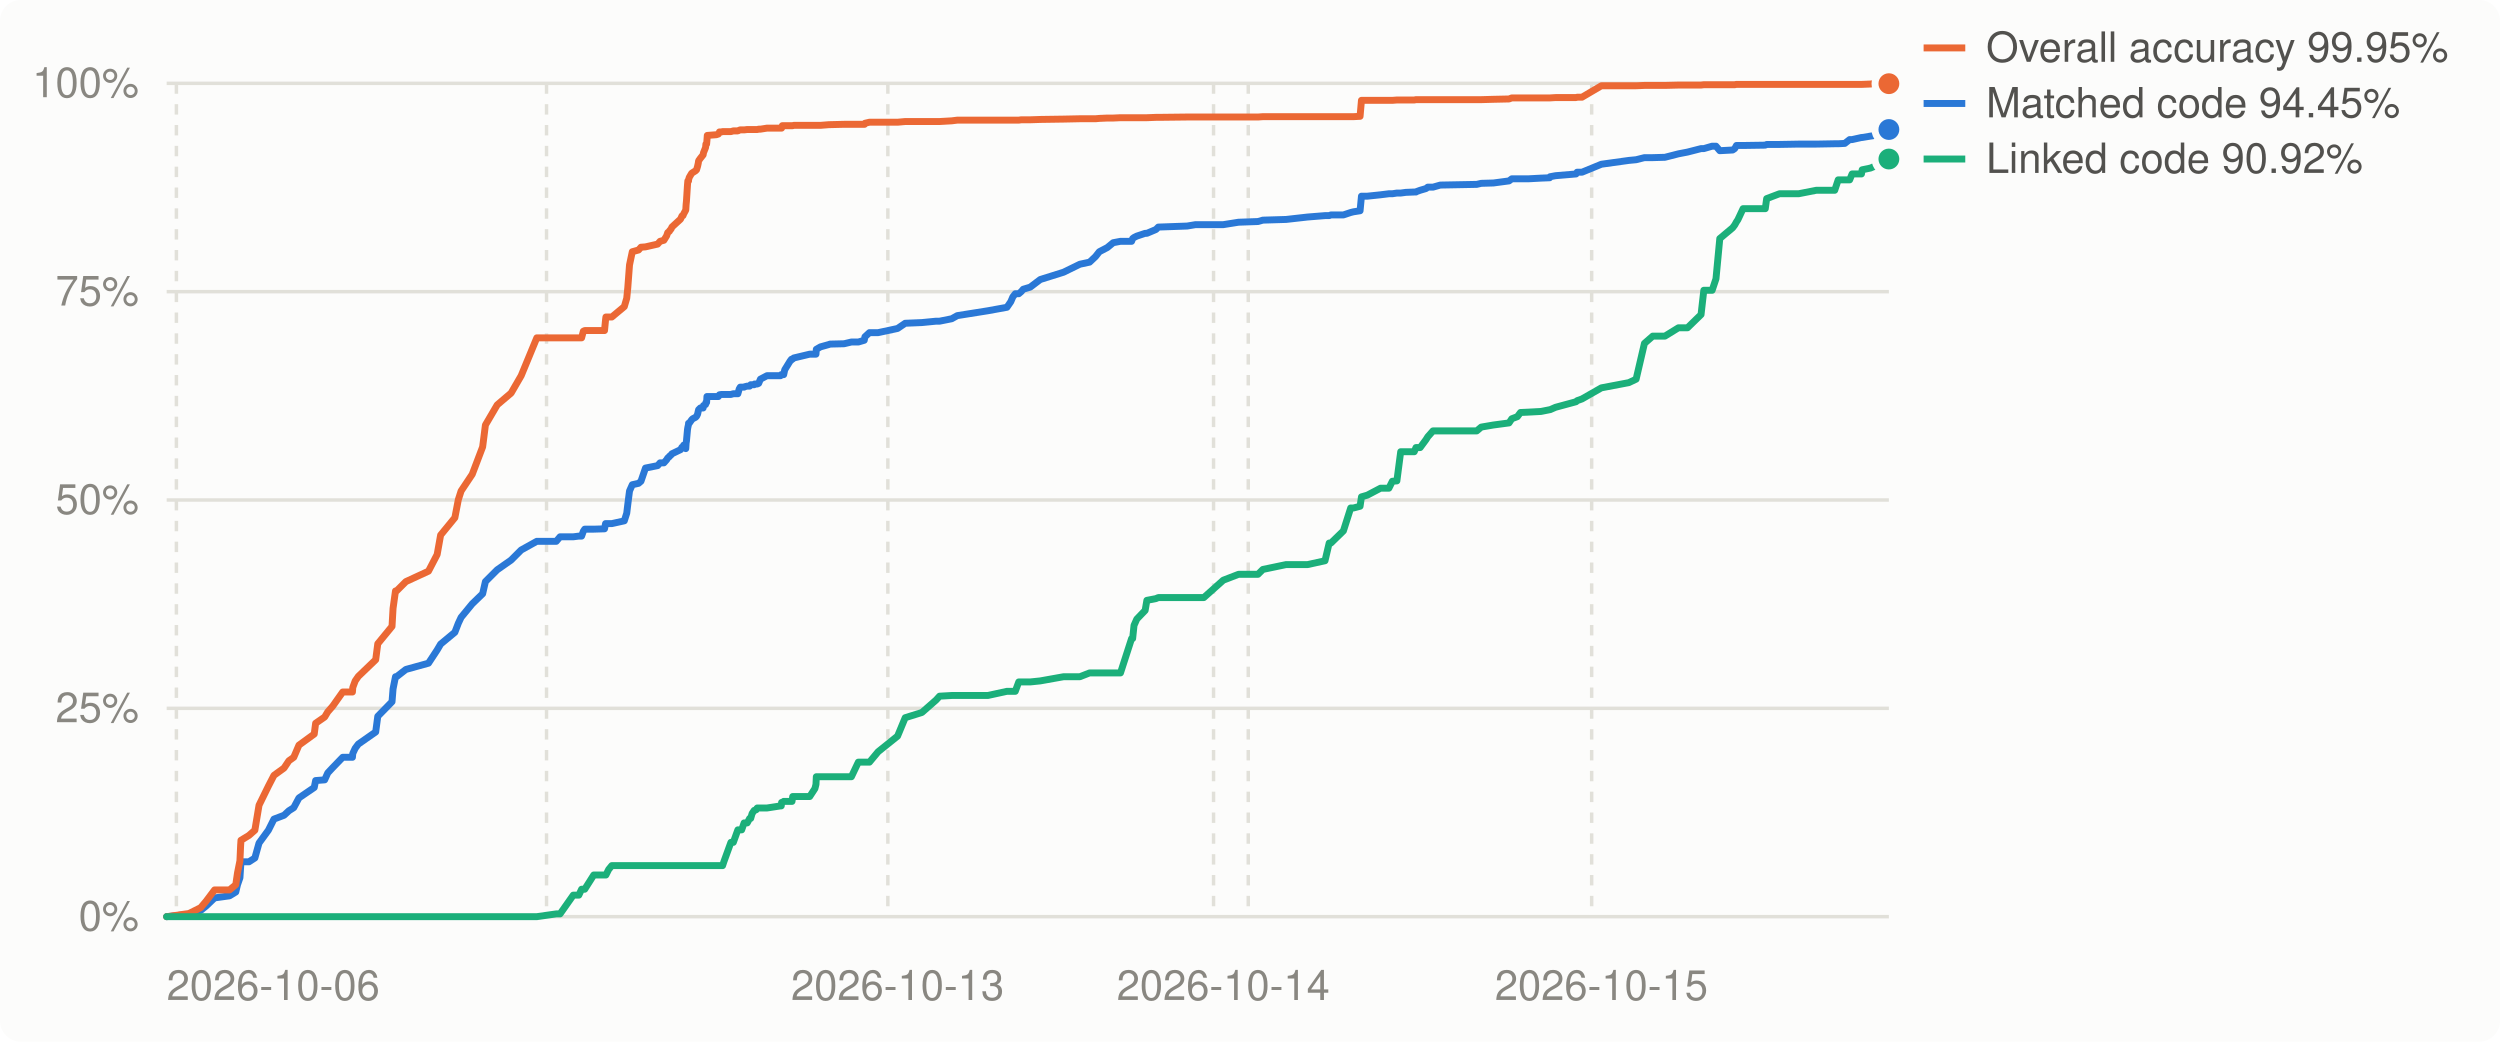
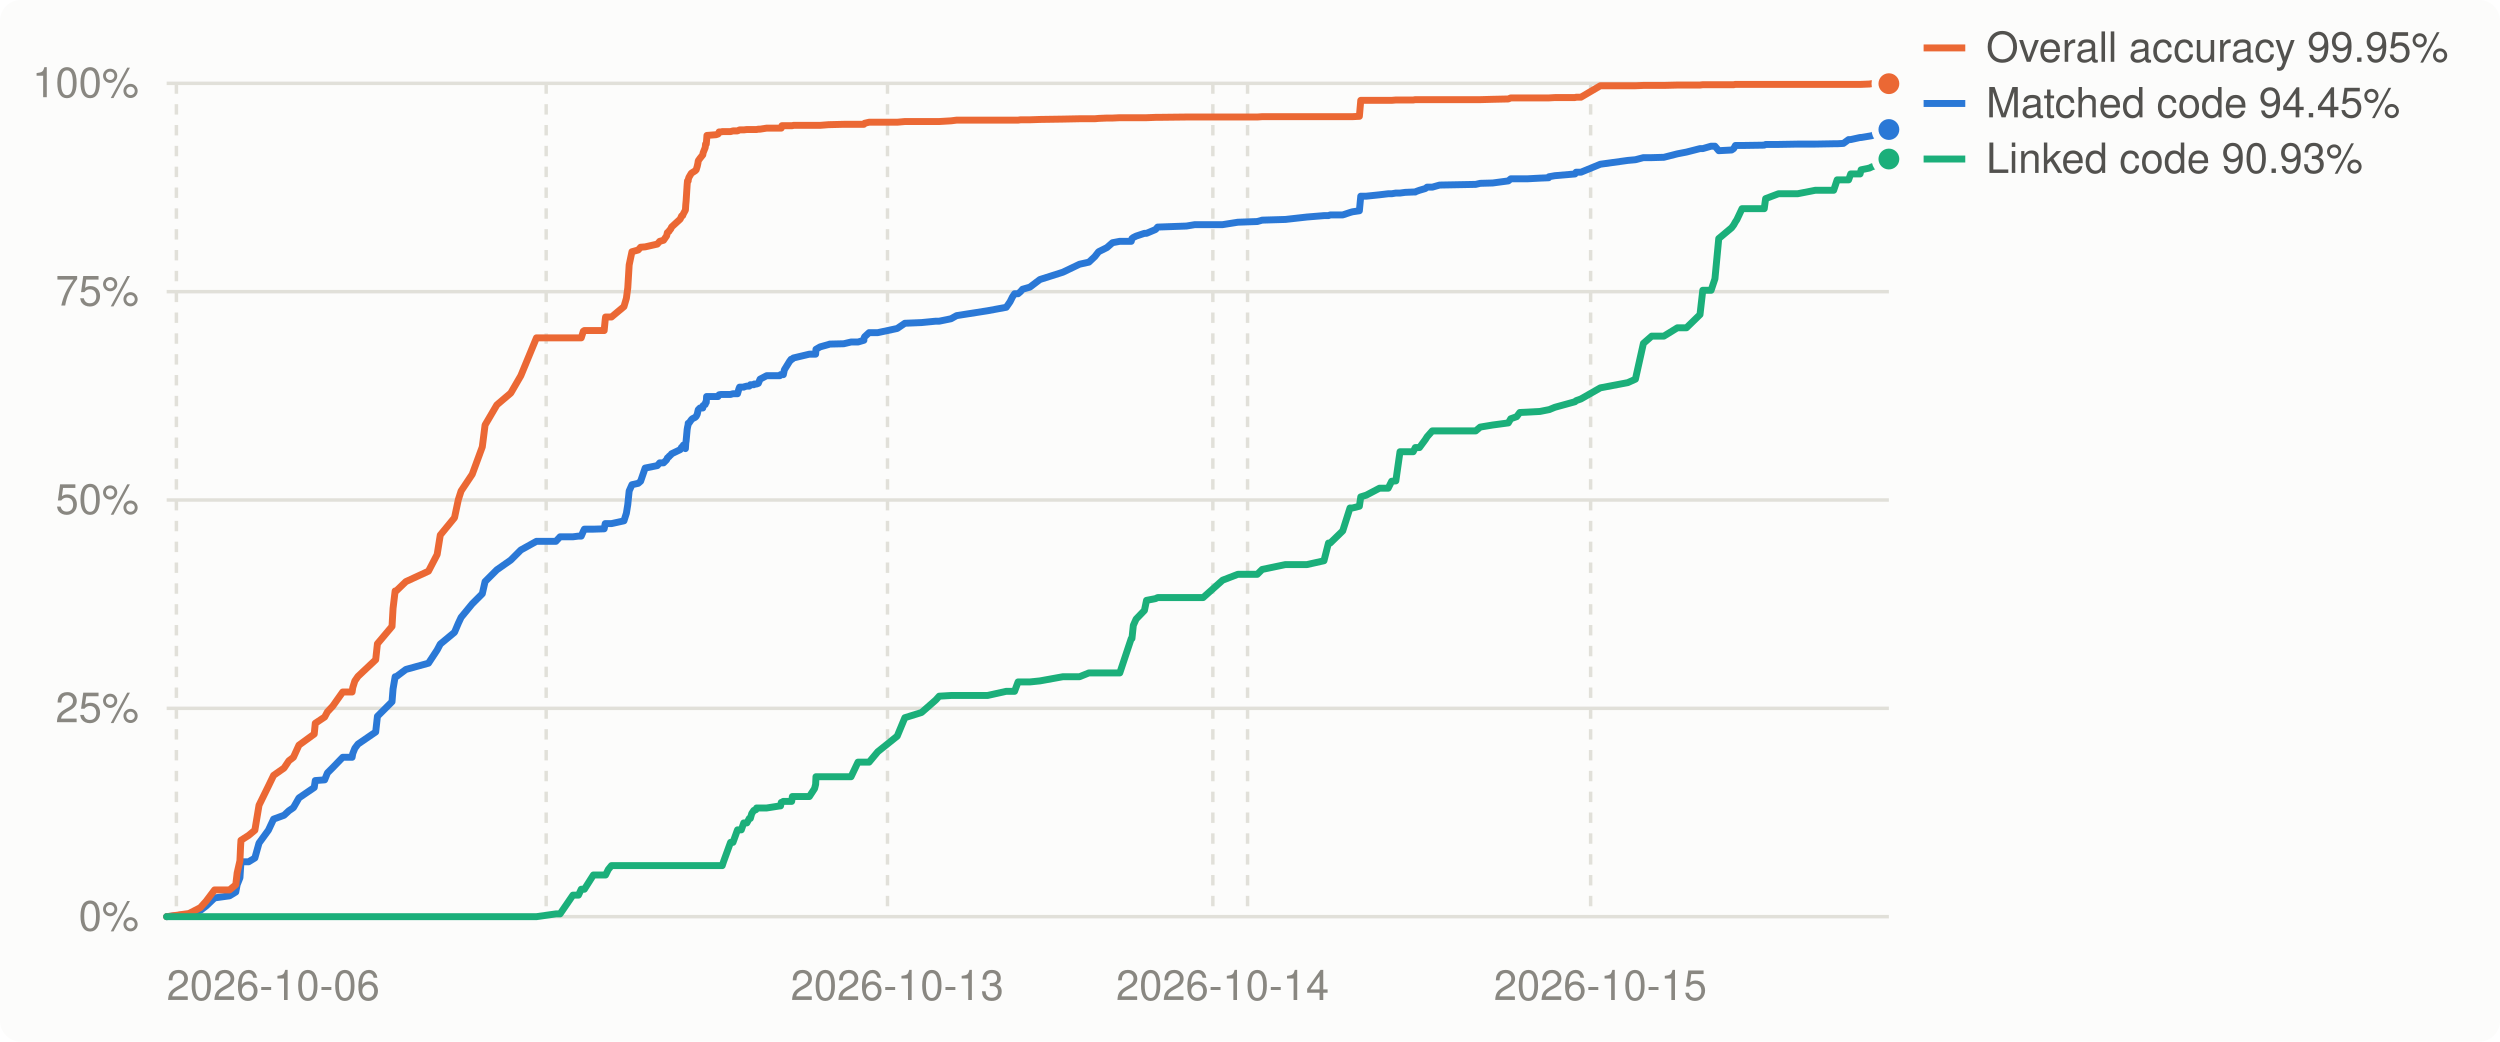
<svg xmlns="http://www.w3.org/2000/svg" viewBox="0 0 720 300" width="720" height="300" role="img" aria-label="Decompilation progress over time">
  <style>
.bg{fill:#fcfcfb}.grid{stroke:#e1e0d9}.muted{fill:#898781}.lbl{fill:#52514e}.ln0{stroke:#2a78d6}.dot0{fill:#2a78d6;stroke:#fcfcfb}.ln1{stroke:#eb6834}.dot1{fill:#eb6834;stroke:#fcfcfb}.ln2{stroke:#1baf7a}.dot2{fill:#1baf7a;stroke:#fcfcfb}
@media (prefers-color-scheme: dark){.bg{fill:#1a1a19}.grid{stroke:#2c2c2a}.muted{fill:#898781}.lbl{fill:#c3c2b7}.ln0{stroke:#3987e5}.dot0{fill:#3987e5;stroke:#1a1a19}.ln1{stroke:#d95926}.dot1{fill:#d95926;stroke:#1a1a19}.ln2{stroke:#199e70}.dot2{fill:#199e70;stroke:#1a1a19}}
text{font:12px -apple-system,BlinkMacSystemFont,'Segoe UI',Helvetica,Arial,sans-serif}
</style>
  <rect class="bg" width="720" height="300" rx="6" />
  <line x1="48" x2="544" y1="264.0" y2="264.0" class="grid" stroke-width="1" />
  <text x="40" y="268.0" class="muted" text-anchor="end">0%</text>
  <line x1="48" x2="544" y1="204.0" y2="204.0" class="grid" stroke-width="1" />
  <text x="40" y="208.0" class="muted" text-anchor="end">25%</text>
  <line x1="48" x2="544" y1="144.0" y2="144.0" class="grid" stroke-width="1" />
  <text x="40" y="148.0" class="muted" text-anchor="end">50%</text>
  <line x1="48" x2="544" y1="84.0" y2="84.0" class="grid" stroke-width="1" />
  <text x="40" y="88.0" class="muted" text-anchor="end">75%</text>
  <line x1="48" x2="544" y1="24.0" y2="24.0" class="grid" stroke-width="1" />
  <text x="40" y="28.0" class="muted" text-anchor="end">100%</text>
  <line x1="50.8" x2="50.8" y1="24" y2="264" class="grid" stroke-width="1" stroke-dasharray="3 3" />
-   <line x1="157.4" x2="157.4" y1="24" y2="264" class="grid" stroke-width="1" stroke-dasharray="3 3" />
-   <line x1="255.7" x2="255.7" y1="24" y2="264" class="grid" stroke-width="1" stroke-dasharray="3 3" />
-   <line x1="349.5" x2="349.5" y1="24" y2="264" class="grid" stroke-width="1" stroke-dasharray="3 3" />
-   <line x1="359.5" x2="359.5" y1="24" y2="264" class="grid" stroke-width="1" stroke-dasharray="3 3" />
-   <line x1="458.4" x2="458.4" y1="24" y2="264" class="grid" stroke-width="1" stroke-dasharray="3 3" />
+   <line x1="157.3" x2="157.3" y1="24" y2="264" class="grid" stroke-width="1" stroke-dasharray="3 3" />
+   <line x1="255.6" x2="255.6" y1="24" y2="264" class="grid" stroke-width="1" stroke-dasharray="3 3" />
+   <line x1="349.3" x2="349.3" y1="24" y2="264" class="grid" stroke-width="1" stroke-dasharray="3 3" />
+   <line x1="359.3" x2="359.3" y1="24" y2="264" class="grid" stroke-width="1" stroke-dasharray="3 3" />
+   <line x1="458.1" x2="458.1" y1="24" y2="264" class="grid" stroke-width="1" stroke-dasharray="3 3" />
  <text class="muted" x="48.0" y="288" text-anchor="start">2026-10-06</text>
-   <text class="muted" x="258.5" y="288" text-anchor="middle">2026-10-13</text>
-   <text class="muted" x="352.3" y="288" text-anchor="middle">2026-10-14</text>
-   <text class="muted" x="461.2" y="288" text-anchor="middle">2026-10-15</text>
-   <polyline points="48.0,264.0 53.6,263.4 54.4,263.3 57.8,262.2 59.4,260.9 61.8,258.6 66.1,258.0 67.9,256.9 68.4,254.8 69.1,252.8 69.3,249.7 69.4,248.2 71.7,248.2 73.4,247.1 74.6,242.8 77.3,239.1 78.9,235.9 81.8,234.8 83.2,233.5 84.6,232.6 86.1,229.8 90.5,226.8 90.9,224.8 93.5,224.6 94.4,222.6 95.8,221.1 98.7,218.1 101.5,218.1 101.6,217.0 102.3,215.5 103.2,214.3 108.2,210.8 108.8,206.3 112.9,202.1 113.2,198.4 113.9,194.9 114.2,194.9 116.9,192.8 123.4,191.0 125.9,187.2 126.9,185.5 131.0,182.1 132.0,179.5 132.8,177.8 136.0,173.9 139.0,171.0 139.8,167.5 143.2,164.1 147.2,161.3 150.1,158.4 154.6,155.9 160.2,155.9 161.3,154.6 165.1,154.6 166.7,154.4 167.5,154.4 168.0,153.0 168.4,152.4 171.0,152.4 174.1,152.3 174.4,150.8 174.5,150.8 175.3,150.8 176.2,150.8 179.8,150.0 180.5,147.8 180.8,145.3 181.3,141.4 182.1,139.6 183.9,139.2 184.6,138.6 185.9,134.8 189.4,134.1 190.1,133.3 191.2,133.3 192.0,132.4 192.3,131.9 192.8,131.5 192.8,131.4 193.3,131.0 193.5,130.7 196.0,129.5 196.4,128.8 196.7,128.7 196.9,128.2 197.5,129.2 197.6,127.6 197.7,127.0 198.0,123.7 198.1,123.1 198.3,122.2 198.3,121.9 198.5,121.9 199.2,120.9 199.5,120.6 200.3,120.2 200.6,119.9 200.9,119.3 201.1,118.4 201.2,118.0 201.7,117.5 202.5,117.5 202.6,116.8 203.2,116.5 203.3,115.9 203.5,115.9 203.6,114.2 203.7,114.2 205.0,114.2 206.3,114.2 206.9,114.2 207.2,113.7 207.2,113.7 207.8,113.6 208.1,113.6 208.5,113.6 210.5,113.6 211.2,113.4 212.5,113.4 212.9,112.0 213.2,111.5 213.6,111.5 214.3,111.5 214.4,111.4 215.2,111.2 215.9,111.2 216.2,110.8 216.6,110.8 217.2,110.8 217.3,110.6 217.8,110.6 217.9,110.6 218.1,110.6 218.5,110.4 219.0,109.2 220.9,108.2 224.8,108.2 225.0,107.9 225.1,107.9 225.3,107.9 225.5,107.9 225.7,107.9 226.0,106.5 227.6,103.9 227.8,103.8 227.9,103.5 228.1,103.4 228.3,103.4 228.6,103.1 233.2,102.0 234.7,102.0 235.0,102.0 235.1,100.6 236.3,99.9 238.8,99.2 239.0,99.1 243.1,99.0 245.2,98.5 247.2,98.5 248.9,98.0 249.0,97.5 249.1,97.0 250.4,95.8 252.9,95.8 258.5,94.6 260.7,93.1 265.5,92.9 269.6,92.5 270.6,92.5 274.1,91.8 275.7,90.9 284.5,89.5 290.0,88.5 291.1,86.9 291.7,85.5 292.4,84.6 293.4,84.6 294.1,84.0 294.7,83.3 296.7,82.7 299.6,80.5 306.3,78.4 311.0,76.1 313.8,75.5 315.5,73.9 316.6,72.5 318.9,71.3 320.6,69.9 322.7,69.5 325.9,69.5 326.2,68.7 326.6,68.4 327.4,68.0 329.8,67.2 330.3,67.2 332.9,66.1 333.6,65.4 341.9,65.1 344.3,64.7 346.7,64.7 352.3,64.7 356.7,64.0 362.3,63.8 363.7,63.4 370.4,63.2 376.6,62.5 381.6,62.1 382.8,62.1 383.3,61.9 386.9,61.9 389.0,61.2 389.8,61.0 391.7,60.7 392.1,56.5 393.8,56.5 397.6,56.1 400.0,55.8 401.0,55.8 402.3,55.6 403.4,55.6 404.9,55.4 407.3,55.3 407.8,55.3 407.9,55.2 409.0,54.8 410.7,54.3 411.2,53.9 412.7,53.9 414.8,53.3 425.3,53.1 426.6,52.8 430.1,52.7 434.6,52.1 435.4,51.5 437.0,51.5 437.9,51.5 440.1,51.5 443.8,51.3 446.3,51.2 446.4,50.9 448.0,50.6 453.9,50.1 454.2,49.6 455.6,49.6 461.2,47.3 469.1,46.2 471.2,46.0 473.6,45.4 476.0,45.4 479.5,45.3 483.4,44.3 486.0,43.8 489.9,42.8 490.7,42.8 493.1,42.1 494.2,42.1 495.3,43.4 499.0,43.2 499.6,42.8 500.1,41.9 500.5,41.9 502.0,41.9 508.4,41.8 508.8,41.6 512.5,41.6 518.0,41.5 523.1,41.5 528.4,41.4 529.4,41.4 531.3,41.3 532.7,40.2 533.4,40.2 536.1,39.6 536.3,39.6 538.7,39.2 539.4,39.1 541.5,38.2 542.5,37.8 543.7,37.3 543.9,37.3 544.0,37.3" fill="none" class="ln0" stroke-width="2" stroke-linejoin="round" stroke-linecap="round" />
-   <polyline points="48.0,264.0 53.6,263.2 54.4,263.1 57.8,261.4 59.4,259.5 61.8,256.3 66.1,256.3 67.9,254.8 68.4,251.4 69.1,247.9 69.3,243.5 69.4,242.0 71.7,240.6 73.4,239.1 74.6,231.9 77.3,226.4 78.9,223.3 81.8,221.2 83.2,219.1 84.6,218.1 86.1,214.6 90.5,211.4 90.9,208.3 93.5,206.5 94.4,205.0 95.8,203.4 98.7,199.3 101.5,199.3 101.6,198.0 102.3,196.1 103.2,194.8 108.2,190.0 108.8,185.4 112.9,180.4 113.2,175.2 113.9,170.2 114.2,170.2 116.9,167.5 123.4,164.5 125.9,159.7 126.9,154.1 131.0,149.1 132.0,143.9 132.8,141.4 136.0,136.6 139.0,128.7 139.8,122.4 143.2,116.6 147.2,113.2 150.1,108.2 154.6,97.3 160.2,97.3 161.3,97.3 165.1,97.3 166.7,97.3 167.5,97.3 168.0,95.4 168.4,95.2 171.0,95.2 174.1,95.2 174.4,92.1 174.5,91.3 175.3,91.3 176.2,91.3 179.8,88.3 180.5,85.9 180.8,82.9 181.3,76.3 182.1,72.5 183.9,72.0 184.6,71.2 185.9,71.1 189.4,70.3 190.1,69.5 191.2,69.2 192.0,67.9 192.3,67.0 192.8,66.6 192.8,66.5 193.3,65.9 193.5,65.4 196.0,63.1 196.4,62.2 196.7,62.1 196.9,61.6 197.5,60.5 197.6,58.9 197.7,57.9 198.0,53.2 198.1,52.1 198.3,52.1 198.3,51.8 198.5,51.1 199.2,49.9 199.5,49.7 200.3,49.2 200.6,48.9 200.9,47.9 201.1,47.0 201.2,46.3 201.7,45.6 202.5,44.6 202.6,44.0 203.2,42.5 203.3,41.5 203.5,41.5 203.6,40.4 203.7,39.0 205.0,38.9 206.3,38.8 206.9,38.6 207.2,38.1 207.2,38.0 207.8,38.0 208.1,37.9 208.5,37.9 210.5,37.9 211.2,37.7 212.5,37.7 212.9,37.5 213.2,37.4 213.6,37.4 214.3,37.4 214.4,37.4 215.2,37.3 215.9,37.3 216.2,37.3 216.6,37.3 217.2,37.3 217.3,37.3 217.8,37.3 217.9,37.3 218.1,37.3 218.5,37.2 219.0,37.2 220.9,36.9 224.8,36.9 225.0,36.9 225.1,36.9 225.3,36.2 225.5,36.2 225.7,36.2 226.0,36.2 227.6,36.2 227.8,36.2 227.9,36.2 228.1,36.2 228.3,36.2 228.6,36.1 233.2,36.1 234.7,36.1 235.0,36.1 235.1,36.1 236.3,36.1 238.8,35.9 239.0,35.9 243.1,35.8 245.2,35.8 247.2,35.8 248.9,35.8 249.0,35.8 249.1,35.5 250.4,35.2 252.9,35.2 258.5,35.2 260.7,35.0 265.5,35.0 269.6,35.0 270.6,35.0 274.1,34.8 275.7,34.6 284.5,34.6 290.0,34.6 291.1,34.6 291.7,34.6 292.4,34.6 293.4,34.6 294.1,34.5 294.7,34.5 296.7,34.5 299.6,34.4 306.3,34.3 311.0,34.2 313.8,34.2 315.5,34.2 316.6,34.1 318.9,34.0 320.6,34.0 322.7,33.9 325.9,33.9 326.2,33.9 326.6,33.9 327.4,33.9 329.8,33.9 330.3,33.9 332.9,33.8 333.6,33.8 341.9,33.7 344.3,33.7 346.7,33.7 352.3,33.7 356.7,33.7 362.3,33.7 363.7,33.6 370.4,33.6 376.6,33.6 381.6,33.6 382.8,33.6 383.3,33.6 386.9,33.6 389.0,33.6 389.8,33.6 391.7,33.5 392.1,28.9 393.8,28.9 397.6,28.9 400.0,28.9 401.0,28.9 402.3,28.8 403.4,28.8 404.9,28.8 407.3,28.8 407.8,28.7 407.9,28.7 409.0,28.7 410.7,28.7 411.2,28.7 412.7,28.7 414.8,28.7 425.3,28.7 426.6,28.7 430.1,28.6 434.6,28.5 435.4,28.2 437.0,28.2 437.9,28.2 440.1,28.2 443.8,28.2 446.3,28.2 446.4,28.2 448.0,28.1 453.9,28.1 454.2,28.0 455.6,28.0 461.2,24.7 469.1,24.7 471.2,24.7 473.6,24.6 476.0,24.6 479.5,24.6 483.4,24.5 486.0,24.5 489.9,24.5 490.7,24.4 493.1,24.4 494.2,24.4 495.3,24.4 499.0,24.4 499.6,24.4 500.1,24.3 500.5,24.3 502.0,24.3 508.4,24.3 508.8,24.3 512.5,24.3 518.0,24.3 523.1,24.3 528.4,24.3 529.4,24.3 531.3,24.3 532.7,24.3 533.4,24.3 536.1,24.3 536.3,24.3 538.7,24.2 539.4,24.1 541.5,24.1 542.5,24.1 543.7,24.1 543.9,24.1 544.0,24.1" fill="none" class="ln1" stroke-width="2" stroke-linejoin="round" stroke-linecap="round" />
-   <polyline points="48.0,264.0 53.6,264.0 54.4,264.0 57.8,264.0 59.4,264.0 61.8,264.0 66.1,264.0 67.9,264.0 68.4,264.0 69.1,264.0 69.3,264.0 69.4,264.0 71.7,264.0 73.4,264.0 74.6,264.0 77.3,264.0 78.9,264.0 81.8,264.0 83.2,264.0 84.6,264.0 86.1,264.0 90.5,264.0 90.9,264.0 93.5,264.0 94.4,264.0 95.8,264.0 98.7,264.0 101.5,264.0 101.6,264.0 102.3,264.0 103.2,264.0 108.2,264.0 108.8,264.0 112.9,264.0 113.2,264.0 113.9,264.0 114.2,264.0 116.9,264.0 123.4,264.0 125.9,264.0 126.9,264.0 131.0,264.0 132.0,264.0 132.8,264.0 136.0,264.0 139.0,264.0 139.8,264.0 143.2,264.0 147.2,264.0 150.1,264.0 154.6,264.0 160.2,263.2 161.3,263.2 165.1,257.8 166.7,257.8 167.5,256.1 168.0,256.1 168.4,256.1 171.0,252.0 174.1,252.0 174.4,252.0 174.5,252.0 175.3,250.4 176.2,249.3 179.8,249.3 180.5,249.3 180.8,249.3 181.3,249.3 182.1,249.3 183.9,249.3 184.6,249.3 185.9,249.3 189.4,249.3 190.1,249.3 191.2,249.3 192.0,249.3 192.3,249.3 192.8,249.3 192.8,249.3 193.3,249.3 193.5,249.3 196.0,249.3 196.4,249.3 196.7,249.3 196.9,249.3 197.5,249.3 197.6,249.3 197.7,249.3 198.0,249.3 198.1,249.3 198.3,249.3 198.3,249.3 198.5,249.3 199.2,249.3 199.5,249.3 200.3,249.3 200.6,249.3 200.9,249.3 201.1,249.3 201.2,249.3 201.7,249.3 202.5,249.3 202.6,249.3 203.2,249.3 203.3,249.3 203.5,249.3 203.6,249.3 203.7,249.3 205.0,249.3 206.3,249.3 206.9,249.3 207.2,249.3 207.2,249.3 207.8,249.3 208.1,249.3 208.5,248.1 210.5,242.6 211.2,242.6 212.5,239.0 212.9,239.0 213.2,239.0 213.6,239.0 214.3,237.0 214.4,237.0 215.2,237.0 215.9,235.7 216.2,235.7 216.6,234.3 217.2,233.4 217.3,233.4 217.8,233.2 217.9,232.9 218.1,232.7 218.5,232.7 219.0,232.7 220.9,232.7 224.8,232.1 225.0,232.1 225.1,231.1 225.3,231.1 225.5,231.0 225.7,230.8 226.0,230.8 227.6,230.8 227.8,230.8 227.9,230.8 228.1,230.8 228.3,229.4 228.6,229.4 233.2,229.4 234.7,227.1 235.0,225.9 235.1,223.7 236.3,223.7 238.8,223.7 239.0,223.7 243.1,223.7 245.2,223.7 247.2,219.5 248.9,219.5 249.0,219.5 249.1,219.5 250.4,219.5 252.9,216.5 258.5,212.0 260.7,206.7 265.5,205.2 269.6,201.6 270.6,200.5 274.1,200.3 275.7,200.3 284.5,200.3 290.0,199.1 291.1,199.1 291.7,199.1 292.4,199.1 293.4,196.4 294.1,196.4 294.7,196.4 296.7,196.4 299.6,196.1 306.3,194.9 311.0,194.9 313.8,193.8 315.5,193.8 316.6,193.8 318.9,193.8 320.6,193.8 322.7,193.8 325.9,183.9 326.2,183.9 326.6,180.1 327.4,178.3 329.8,175.8 330.3,172.9 332.9,172.4 333.6,172.1 341.9,172.1 344.3,172.1 346.7,172.1 352.3,167.1 356.7,165.4 362.3,165.4 363.7,164.0 370.4,162.6 376.6,162.6 381.6,161.5 382.8,156.4 383.3,156.4 386.9,152.9 389.0,146.3 389.8,146.3 391.7,145.8 392.1,143.1 393.8,142.6 397.6,140.6 400.0,140.6 401.0,138.6 402.3,138.5 403.4,130.1 404.9,130.1 407.3,130.1 407.8,128.9 407.9,128.9 409.0,128.9 410.7,126.6 411.2,125.8 412.7,124.1 414.8,124.1 425.3,124.1 426.6,123.0 430.1,122.4 434.6,121.8 435.4,120.6 437.0,120.0 437.9,118.8 440.1,118.7 443.8,118.5 446.3,118.0 446.4,118.0 448.0,117.3 453.9,115.7 454.2,115.4 455.6,114.9 461.2,111.7 469.1,110.2 471.2,109.2 473.6,98.9 476.0,96.8 479.5,96.8 483.4,94.4 486.0,94.4 489.9,90.6 490.7,83.6 493.1,83.6 494.2,80.3 495.3,68.7 499.0,65.6 499.6,64.8 500.1,63.9 500.5,63.3 502.0,60.1 508.4,60.1 508.8,57.2 512.5,55.8 518.0,55.8 523.1,54.8 528.4,54.8 529.4,51.8 531.3,51.8 532.7,51.8 533.4,50.1 536.1,50.1 536.3,48.9 538.7,48.4 539.4,48.1 541.5,47.3 542.5,47.3 543.7,46.5 543.9,45.8 544.0,45.8" fill="none" class="ln2" stroke-width="2" stroke-linejoin="round" stroke-linecap="round" />
+   <text class="muted" x="258.4" y="288" text-anchor="middle">2026-10-13</text>
+   <text class="muted" x="352.1" y="288" text-anchor="middle">2026-10-14</text>
+   <text class="muted" x="460.9" y="288" text-anchor="middle">2026-10-15</text>
+   <polyline points="48.0,264.0 53.6,263.4 54.4,263.3 57.7,262.2 59.4,260.9 61.8,258.6 66.1,258.0 67.9,256.9 68.3,254.8 69.1,252.8 69.3,249.7 69.4,248.2 71.6,248.2 73.4,247.1 74.6,242.8 77.3,239.1 78.8,235.9 81.8,234.8 83.2,233.5 84.5,232.6 86.1,229.8 90.5,226.8 90.8,224.8 93.5,224.6 94.3,222.6 95.8,221.1 98.7,218.1 101.4,218.1 101.6,217.0 102.2,215.5 103.1,214.3 108.2,210.8 108.7,206.3 112.9,202.1 113.2,198.4 113.8,194.9 114.1,194.9 116.9,192.8 123.4,191.0 125.9,187.2 126.8,185.5 130.9,182.1 132.0,179.5 132.8,177.8 136.0,173.9 138.9,171.0 139.7,167.5 143.1,164.1 147.1,161.3 150.0,158.4 154.5,155.9 160.1,155.9 161.3,154.6 165.0,154.6 166.6,154.4 167.4,154.4 168.0,153.0 168.3,152.4 170.9,152.4 174.0,152.3 174.3,150.8 174.4,150.8 175.2,150.8 176.1,150.8 179.7,150.0 180.4,147.8 180.8,145.3 181.2,141.4 182.0,139.6 183.8,139.2 184.5,138.6 185.8,134.8 189.3,134.1 190.0,133.3 191.1,133.3 192.0,132.4 192.2,131.9 192.7,131.5 192.7,131.4 193.2,131.0 193.4,130.7 195.9,129.5 196.3,128.8 196.6,128.7 196.8,128.2 197.4,129.2 197.5,127.6 197.6,127.0 197.9,123.7 198.0,123.1 198.2,122.2 198.2,121.9 198.4,121.9 199.1,120.9 199.4,120.6 200.2,120.2 200.5,119.9 200.8,119.3 201.0,118.4 201.1,118.0 201.6,117.5 202.4,117.5 202.5,116.8 203.1,116.5 203.2,115.9 203.4,115.9 203.5,114.2 203.6,114.2 204.9,114.2 206.2,114.2 206.8,114.2 207.1,113.7 207.1,113.7 207.7,113.6 208.0,113.6 208.4,113.6 210.4,113.6 211.1,113.4 212.4,113.4 212.8,112.0 213.0,111.5 213.5,111.5 214.2,111.5 214.3,111.4 215.1,111.2 215.8,111.2 216.1,110.8 216.5,110.8 217.1,110.8 217.2,110.6 217.7,110.6 217.8,110.6 217.9,110.6 218.4,110.4 218.9,109.2 220.8,108.2 224.6,108.2 224.8,107.9 225.0,107.9 225.2,107.9 225.3,107.9 225.6,107.9 225.9,106.5 227.5,103.9 227.7,103.8 227.8,103.5 228.0,103.4 228.2,103.4 228.5,103.1 233.1,102.0 234.6,102.0 234.9,102.0 235.0,100.6 236.2,99.9 238.7,99.2 238.9,99.1 243.0,99.0 245.1,98.5 247.1,98.5 248.8,98.0 248.8,97.5 249.0,97.0 250.3,95.8 252.8,95.8 258.4,94.6 260.6,93.1 265.4,92.9 269.5,92.5 270.5,92.5 273.9,91.8 275.5,90.9 284.4,89.5 289.8,88.5 290.9,86.9 291.6,85.5 292.2,84.6 293.2,84.6 293.9,84.0 294.5,83.3 296.6,82.7 299.5,80.5 306.1,78.4 310.9,76.1 313.6,75.5 315.3,73.9 316.4,72.5 318.8,71.3 320.4,69.9 322.5,69.5 325.8,69.5 326.0,68.7 326.4,68.4 327.2,68.0 329.6,67.2 330.2,67.2 332.8,66.1 333.4,65.4 341.7,65.1 344.1,64.7 346.5,64.7 352.1,64.7 356.5,64.0 362.1,63.8 363.5,63.4 370.2,63.2 376.4,62.5 381.3,62.1 382.6,62.1 383.1,61.9 386.7,61.9 388.8,61.2 389.5,61.0 391.5,60.7 391.9,56.5 393.5,56.5 397.3,56.1 399.8,55.8 400.8,55.8 402.0,55.6 403.2,55.6 404.7,55.4 407.0,55.3 407.6,55.3 407.7,55.2 408.8,54.8 410.5,54.3 411.0,53.9 412.5,53.9 414.6,53.3 425.0,53.1 426.3,52.8 429.9,52.7 434.4,52.1 435.1,51.5 436.8,51.5 437.7,51.5 439.8,51.5 443.5,51.3 446.0,51.2 446.1,50.9 447.8,50.6 453.6,50.1 453.9,49.6 455.3,49.6 460.9,47.3 468.8,46.2 471.0,46.0 473.3,45.4 475.7,45.4 479.2,45.3 483.1,44.3 485.7,43.8 489.6,42.8 490.4,42.8 492.8,42.1 493.9,42.1 495.0,43.4 498.7,43.2 499.3,42.8 499.8,41.9 500.2,41.9 501.7,41.9 508.1,41.8 508.5,41.6 512.2,41.6 517.7,41.5 522.8,41.5 528.1,41.4 529.1,41.4 530.9,41.3 532.4,40.2 533.0,40.2 535.7,39.6 536.0,39.6 538.4,39.2 539.0,39.1 541.2,38.2 542.2,37.8 543.3,37.3 543.6,37.3 543.7,37.3 544.0,37.3" fill="none" class="ln0" stroke-width="2" stroke-linejoin="round" stroke-linecap="round" />
+   <polyline points="48.0,264.0 53.6,263.2 54.4,263.1 57.7,261.4 59.4,259.5 61.8,256.3 66.1,256.3 67.9,254.8 68.3,251.4 69.1,247.9 69.3,243.5 69.4,242.0 71.6,240.6 73.4,239.1 74.6,231.9 77.3,226.4 78.8,223.3 81.8,221.2 83.2,219.1 84.5,218.1 86.1,214.6 90.5,211.4 90.8,208.3 93.5,206.5 94.3,205.0 95.8,203.4 98.7,199.3 101.4,199.3 101.6,198.0 102.2,196.1 103.1,194.8 108.2,190.0 108.7,185.4 112.9,180.4 113.2,175.2 113.8,170.2 114.1,170.2 116.9,167.5 123.4,164.5 125.9,159.7 126.8,154.1 130.9,149.1 132.0,143.9 132.8,141.4 136.0,136.6 138.9,128.7 139.7,122.4 143.1,116.6 147.1,113.2 150.0,108.2 154.5,97.3 160.1,97.3 161.3,97.3 165.0,97.3 166.6,97.3 167.4,97.3 168.0,95.4 168.3,95.2 170.9,95.2 174.0,95.2 174.3,92.1 174.4,91.3 175.2,91.3 176.1,91.3 179.7,88.3 180.4,85.9 180.8,82.9 181.2,76.3 182.0,72.5 183.8,72.0 184.5,71.2 185.8,71.1 189.3,70.3 190.0,69.5 191.1,69.2 192.0,67.9 192.2,67.0 192.7,66.6 192.7,66.5 193.2,65.9 193.4,65.4 195.9,63.1 196.3,62.2 196.6,62.1 196.8,61.6 197.4,60.5 197.5,58.9 197.6,57.9 197.9,53.2 198.0,52.1 198.2,52.1 198.2,51.8 198.4,51.1 199.1,49.9 199.4,49.7 200.2,49.2 200.5,48.9 200.8,47.9 201.0,47.0 201.1,46.3 201.6,45.6 202.4,44.6 202.5,44.0 203.1,42.5 203.2,41.5 203.4,41.5 203.5,40.4 203.6,39.0 204.9,38.9 206.2,38.8 206.8,38.6 207.1,38.1 207.1,38.0 207.7,38.0 208.0,37.9 208.4,37.9 210.4,37.9 211.1,37.7 212.4,37.7 212.8,37.5 213.0,37.4 213.5,37.4 214.2,37.4 214.3,37.4 215.1,37.3 215.8,37.3 216.1,37.3 216.5,37.3 217.1,37.3 217.2,37.3 217.7,37.3 217.8,37.3 217.9,37.3 218.4,37.2 218.9,37.2 220.8,36.9 224.6,36.9 224.8,36.9 225.0,36.9 225.2,36.2 225.3,36.2 225.6,36.2 225.9,36.2 227.5,36.2 227.7,36.2 227.8,36.2 228.0,36.2 228.2,36.2 228.5,36.1 233.1,36.1 234.6,36.1 234.9,36.1 235.0,36.1 236.2,36.1 238.7,35.9 238.9,35.9 243.0,35.8 245.1,35.8 247.1,35.8 248.8,35.8 248.8,35.8 249.0,35.5 250.3,35.2 252.8,35.2 258.4,35.2 260.6,35.0 265.4,35.0 269.5,35.0 270.5,35.0 273.9,34.8 275.5,34.6 284.4,34.6 289.8,34.6 290.9,34.6 291.6,34.6 292.2,34.6 293.2,34.6 293.9,34.5 294.5,34.5 296.6,34.5 299.5,34.4 306.1,34.3 310.9,34.2 313.6,34.2 315.3,34.2 316.4,34.1 318.8,34.0 320.4,34.0 322.5,33.9 325.8,33.9 326.0,33.9 326.4,33.9 327.2,33.9 329.6,33.9 330.2,33.9 332.8,33.8 333.4,33.8 341.7,33.7 344.1,33.7 346.5,33.7 352.1,33.7 356.5,33.7 362.1,33.7 363.5,33.6 370.2,33.6 376.4,33.6 381.3,33.6 382.6,33.6 383.1,33.6 386.7,33.6 388.8,33.6 389.5,33.6 391.5,33.5 391.9,28.9 393.5,28.9 397.3,28.9 399.8,28.9 400.8,28.9 402.0,28.8 403.2,28.8 404.7,28.8 407.0,28.8 407.6,28.7 407.7,28.7 408.8,28.7 410.5,28.7 411.0,28.7 412.5,28.7 414.6,28.7 425.0,28.7 426.3,28.7 429.9,28.6 434.4,28.5 435.1,28.2 436.8,28.2 437.7,28.2 439.8,28.2 443.5,28.2 446.0,28.2 446.1,28.2 447.8,28.1 453.6,28.1 453.9,28.0 455.3,28.0 460.9,24.7 468.8,24.7 471.0,24.7 473.3,24.6 475.7,24.6 479.2,24.6 483.1,24.5 485.7,24.5 489.6,24.5 490.4,24.4 492.8,24.4 493.9,24.4 495.0,24.4 498.7,24.4 499.3,24.4 499.8,24.3 500.2,24.3 501.7,24.3 508.1,24.3 508.5,24.3 512.2,24.3 517.7,24.3 522.8,24.3 528.1,24.3 529.1,24.3 530.9,24.3 532.4,24.3 533.0,24.3 535.7,24.3 536.0,24.3 538.4,24.2 539.0,24.1 541.2,24.1 542.2,24.1 543.3,24.1 543.6,24.1 543.7,24.1 544.0,24.1" fill="none" class="ln1" stroke-width="2" stroke-linejoin="round" stroke-linecap="round" />
+   <polyline points="48.0,264.0 53.6,264.0 54.4,264.0 57.7,264.0 59.4,264.0 61.8,264.0 66.1,264.0 67.9,264.0 68.3,264.0 69.1,264.0 69.3,264.0 69.4,264.0 71.6,264.0 73.4,264.0 74.6,264.0 77.3,264.0 78.8,264.0 81.8,264.0 83.2,264.0 84.5,264.0 86.1,264.0 90.5,264.0 90.8,264.0 93.5,264.0 94.3,264.0 95.8,264.0 98.7,264.0 101.4,264.0 101.6,264.0 102.2,264.0 103.1,264.0 108.2,264.0 108.7,264.0 112.9,264.0 113.2,264.0 113.8,264.0 114.1,264.0 116.9,264.0 123.4,264.0 125.9,264.0 126.8,264.0 130.9,264.0 132.0,264.0 132.8,264.0 136.0,264.0 138.9,264.0 139.7,264.0 143.1,264.0 147.1,264.0 150.0,264.0 154.5,264.0 160.1,263.2 161.3,263.2 165.0,257.8 166.6,257.8 167.4,256.1 168.0,256.1 168.3,256.1 170.9,252.0 174.0,252.0 174.3,252.0 174.4,252.0 175.2,250.4 176.1,249.3 179.7,249.3 180.4,249.3 180.8,249.3 181.2,249.3 182.0,249.3 183.8,249.3 184.5,249.3 185.8,249.3 189.3,249.3 190.0,249.3 191.1,249.3 192.0,249.3 192.2,249.3 192.7,249.3 192.7,249.3 193.2,249.3 193.4,249.3 195.9,249.3 196.3,249.3 196.6,249.3 196.8,249.3 197.4,249.3 197.5,249.3 197.6,249.3 197.9,249.3 198.0,249.3 198.2,249.3 198.2,249.3 198.4,249.3 199.1,249.3 199.4,249.3 200.2,249.3 200.5,249.3 200.8,249.3 201.0,249.3 201.1,249.3 201.6,249.3 202.4,249.3 202.5,249.3 203.1,249.3 203.2,249.3 203.4,249.3 203.5,249.3 203.6,249.3 204.9,249.3 206.2,249.3 206.8,249.3 207.1,249.3 207.1,249.3 207.7,249.3 208.0,249.3 208.4,248.1 210.4,242.6 211.1,242.6 212.4,239.0 212.8,239.0 213.0,239.0 213.5,239.0 214.2,237.0 214.3,237.0 215.1,237.0 215.8,235.7 216.1,235.7 216.5,234.3 217.1,233.4 217.2,233.4 217.7,233.2 217.8,232.9 217.9,232.7 218.4,232.7 218.9,232.7 220.8,232.7 224.6,232.1 224.8,232.1 225.0,231.1 225.2,231.1 225.3,231.0 225.6,230.8 225.9,230.8 227.5,230.8 227.7,230.8 227.8,230.8 228.0,230.8 228.2,229.4 228.5,229.4 233.1,229.4 234.6,227.1 234.9,225.9 235.0,223.7 236.2,223.7 238.7,223.7 238.9,223.7 243.0,223.7 245.1,223.7 247.1,219.5 248.8,219.5 248.8,219.5 249.0,219.5 250.3,219.5 252.8,216.5 258.4,212.0 260.6,206.7 265.4,205.2 269.5,201.6 270.5,200.5 273.9,200.3 275.5,200.3 284.4,200.3 289.8,199.1 290.9,199.1 291.6,199.1 292.2,199.1 293.2,196.4 293.9,196.4 294.5,196.4 296.6,196.4 299.5,196.1 306.1,194.9 310.9,194.9 313.6,193.8 315.3,193.8 316.4,193.8 318.8,193.8 320.4,193.8 322.5,193.8 325.8,183.9 326.0,183.9 326.4,180.1 327.2,178.3 329.6,175.8 330.2,172.9 332.8,172.4 333.4,172.1 341.7,172.1 344.1,172.1 346.5,172.1 352.1,167.1 356.5,165.4 362.1,165.4 363.5,164.0 370.2,162.6 376.4,162.6 381.3,161.5 382.6,156.4 383.1,156.4 386.7,152.9 388.8,146.3 389.5,146.3 391.5,145.8 391.9,143.1 393.5,142.6 397.3,140.6 399.8,140.6 400.8,138.6 402.0,138.5 403.2,130.1 404.7,130.1 407.0,130.1 407.6,128.9 407.7,128.9 408.8,128.9 410.5,126.6 411.0,125.8 412.5,124.1 414.6,124.1 425.0,124.1 426.3,123.0 429.9,122.4 434.4,121.8 435.1,120.6 436.8,120.0 437.7,118.8 439.8,118.7 443.5,118.5 446.0,118.0 446.1,118.0 447.8,117.3 453.6,115.7 453.9,115.4 455.3,114.9 460.9,111.7 468.8,110.2 471.0,109.2 473.3,98.9 475.7,96.8 479.2,96.8 483.1,94.4 485.7,94.4 489.6,90.6 490.4,83.6 492.8,83.6 493.9,80.3 495.0,68.7 498.7,65.6 499.3,64.8 499.8,63.9 500.2,63.3 501.7,60.1 508.1,60.1 508.5,57.2 512.2,55.8 517.7,55.8 522.8,54.8 528.1,54.8 529.1,51.8 530.9,51.8 532.4,51.8 533.0,50.1 535.7,50.1 536.0,48.9 538.4,48.4 539.0,48.1 541.2,47.3 542.2,47.3 543.3,46.5 543.6,45.8 543.7,45.8 544.0,45.8" fill="none" class="ln2" stroke-width="2" stroke-linejoin="round" stroke-linecap="round" />
  <circle cx="544.0" cy="37.3" r="4" class="dot0" stroke-width="2" />
  <circle cx="544.0" cy="24.1" r="4" class="dot1" stroke-width="2" />
  <circle cx="544.0" cy="45.8" r="4" class="dot2" stroke-width="2" />
  <line x1="554" x2="566" y1="45.8" y2="45.8" class="ln2" stroke-width="2" />
-   <text class="lbl" x="572" y="49.8">Linked code 90.92%</text>
+   <text class="lbl" x="572" y="49.8">Linked code 90.93%</text>
  <line x1="554" x2="566" y1="29.8" y2="29.8" class="ln0" stroke-width="2" />
  <text class="lbl" x="572" y="33.8">Matched code 94.45%</text>
  <line x1="554" x2="566" y1="13.8" y2="13.8" class="ln1" stroke-width="2" />
  <text class="lbl" x="572" y="17.8">Overall accuracy 99.95%</text>
</svg>
